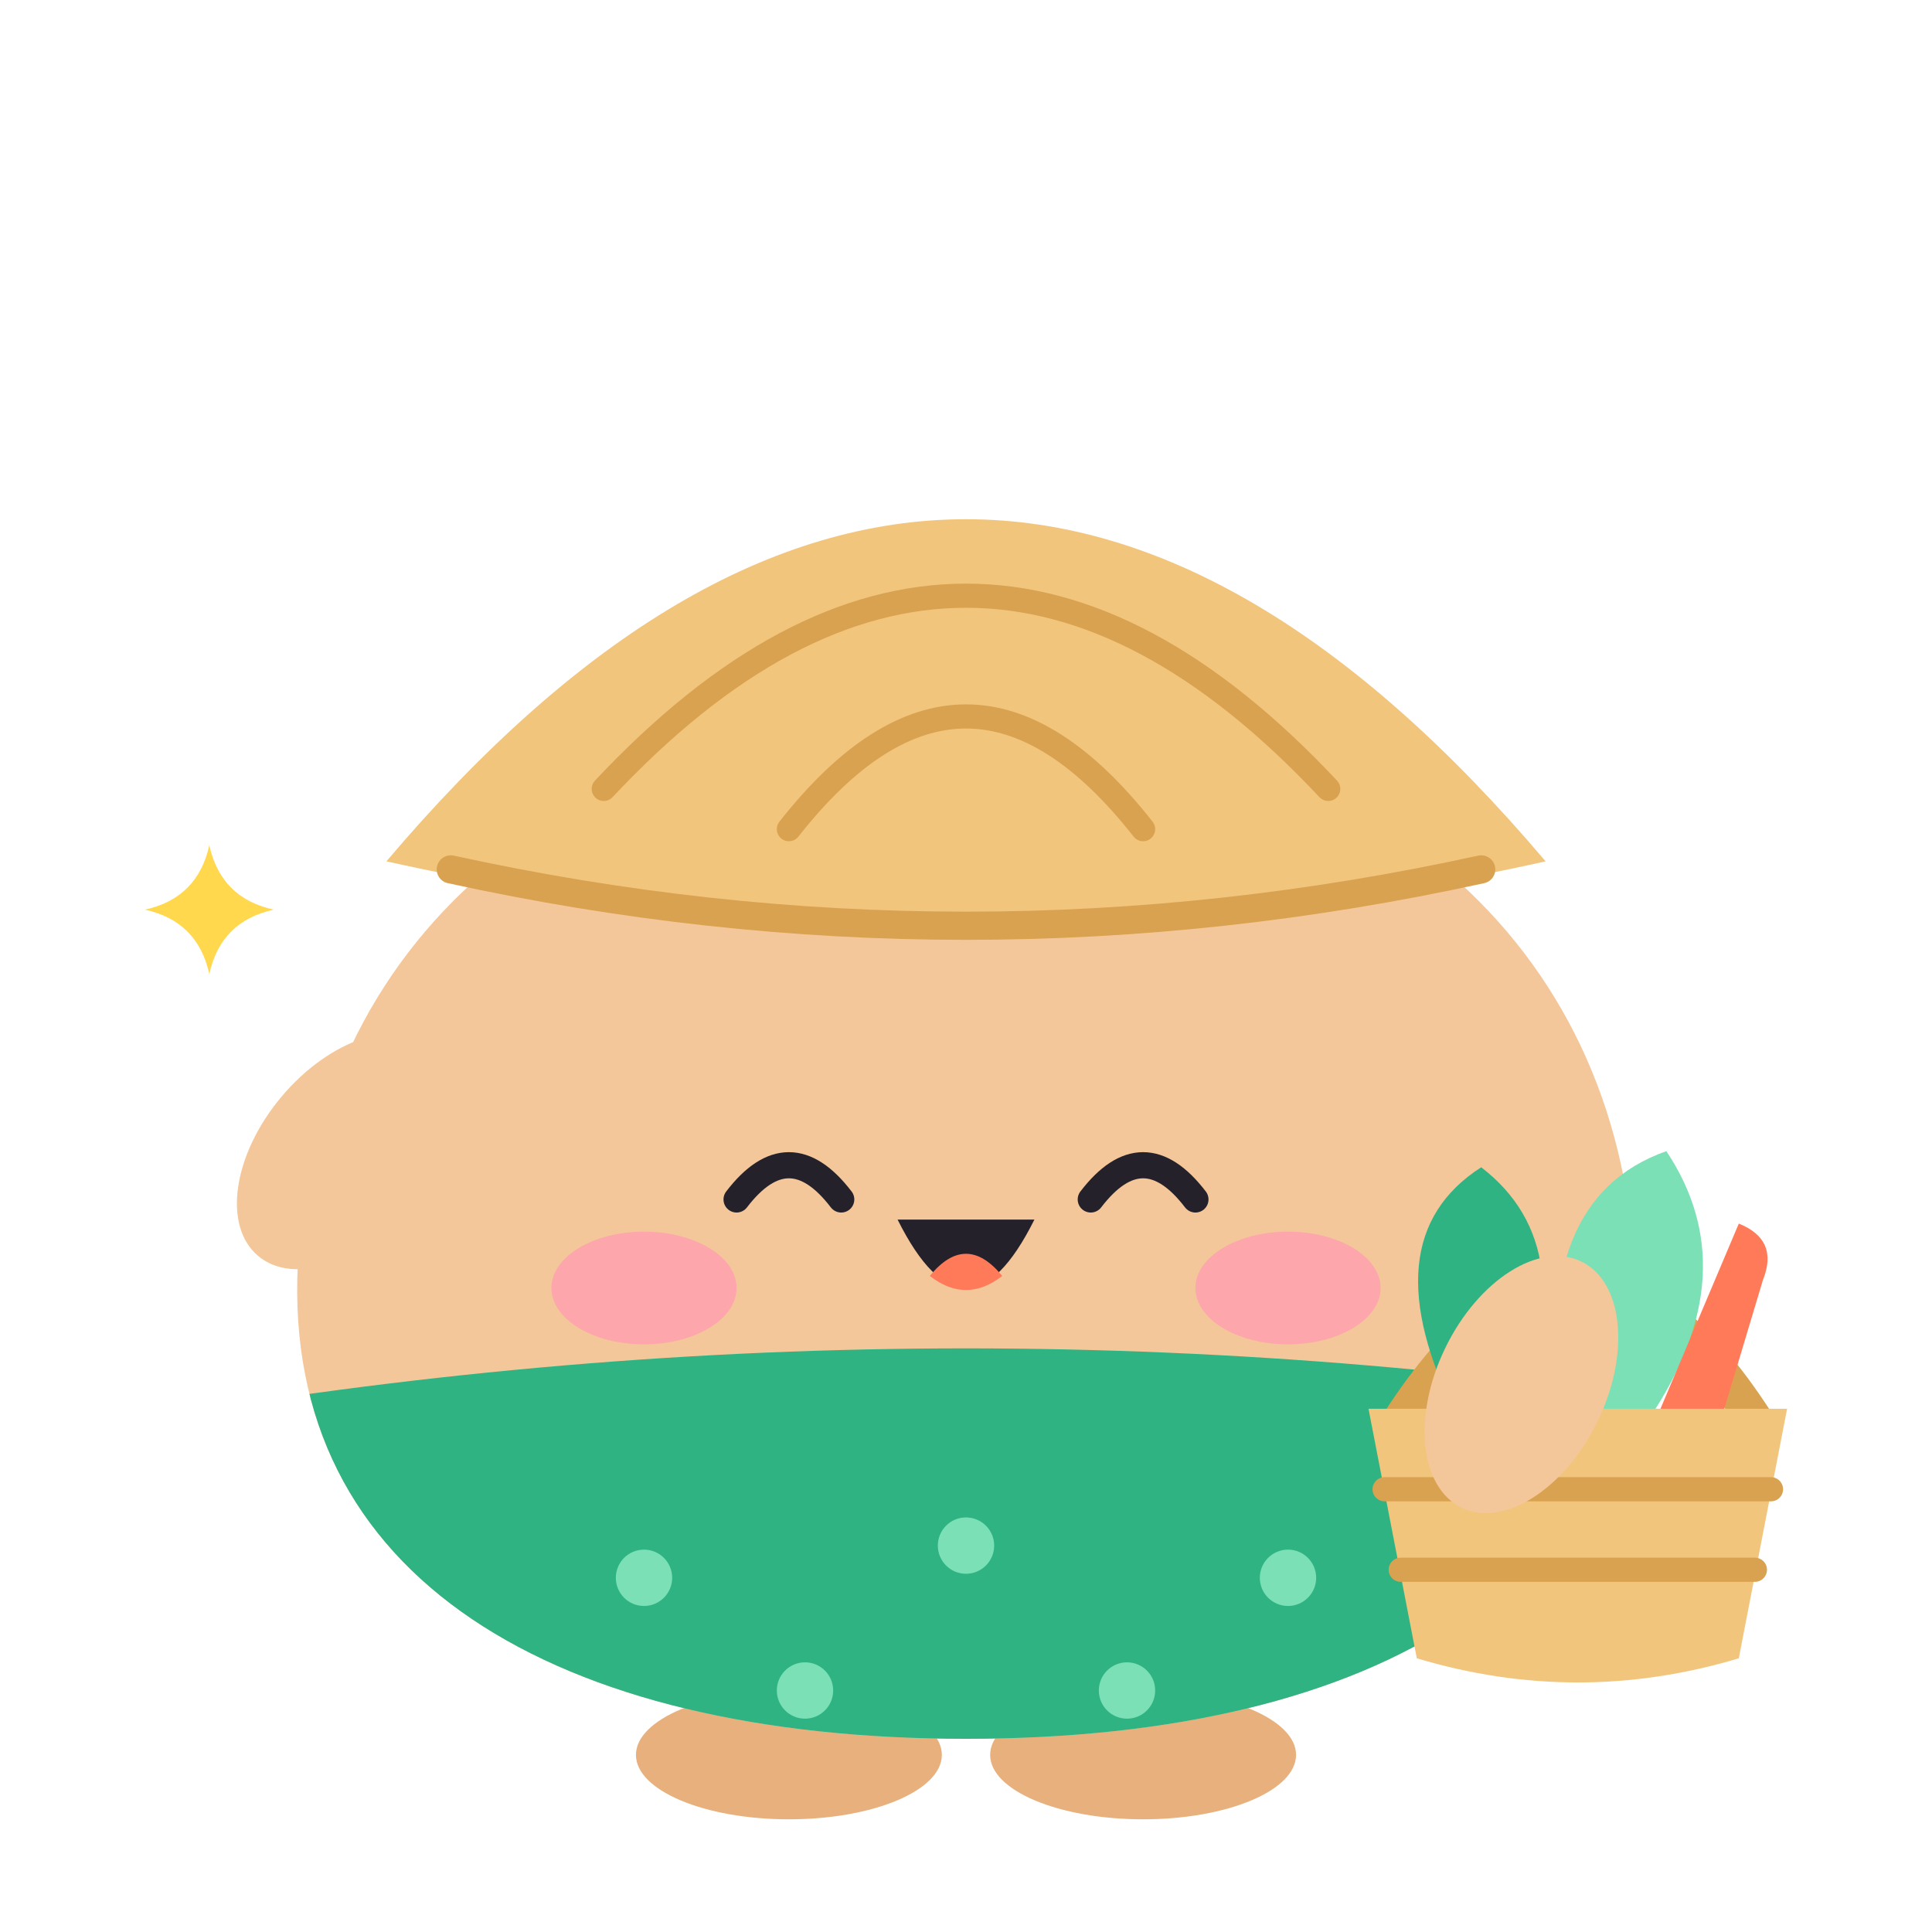
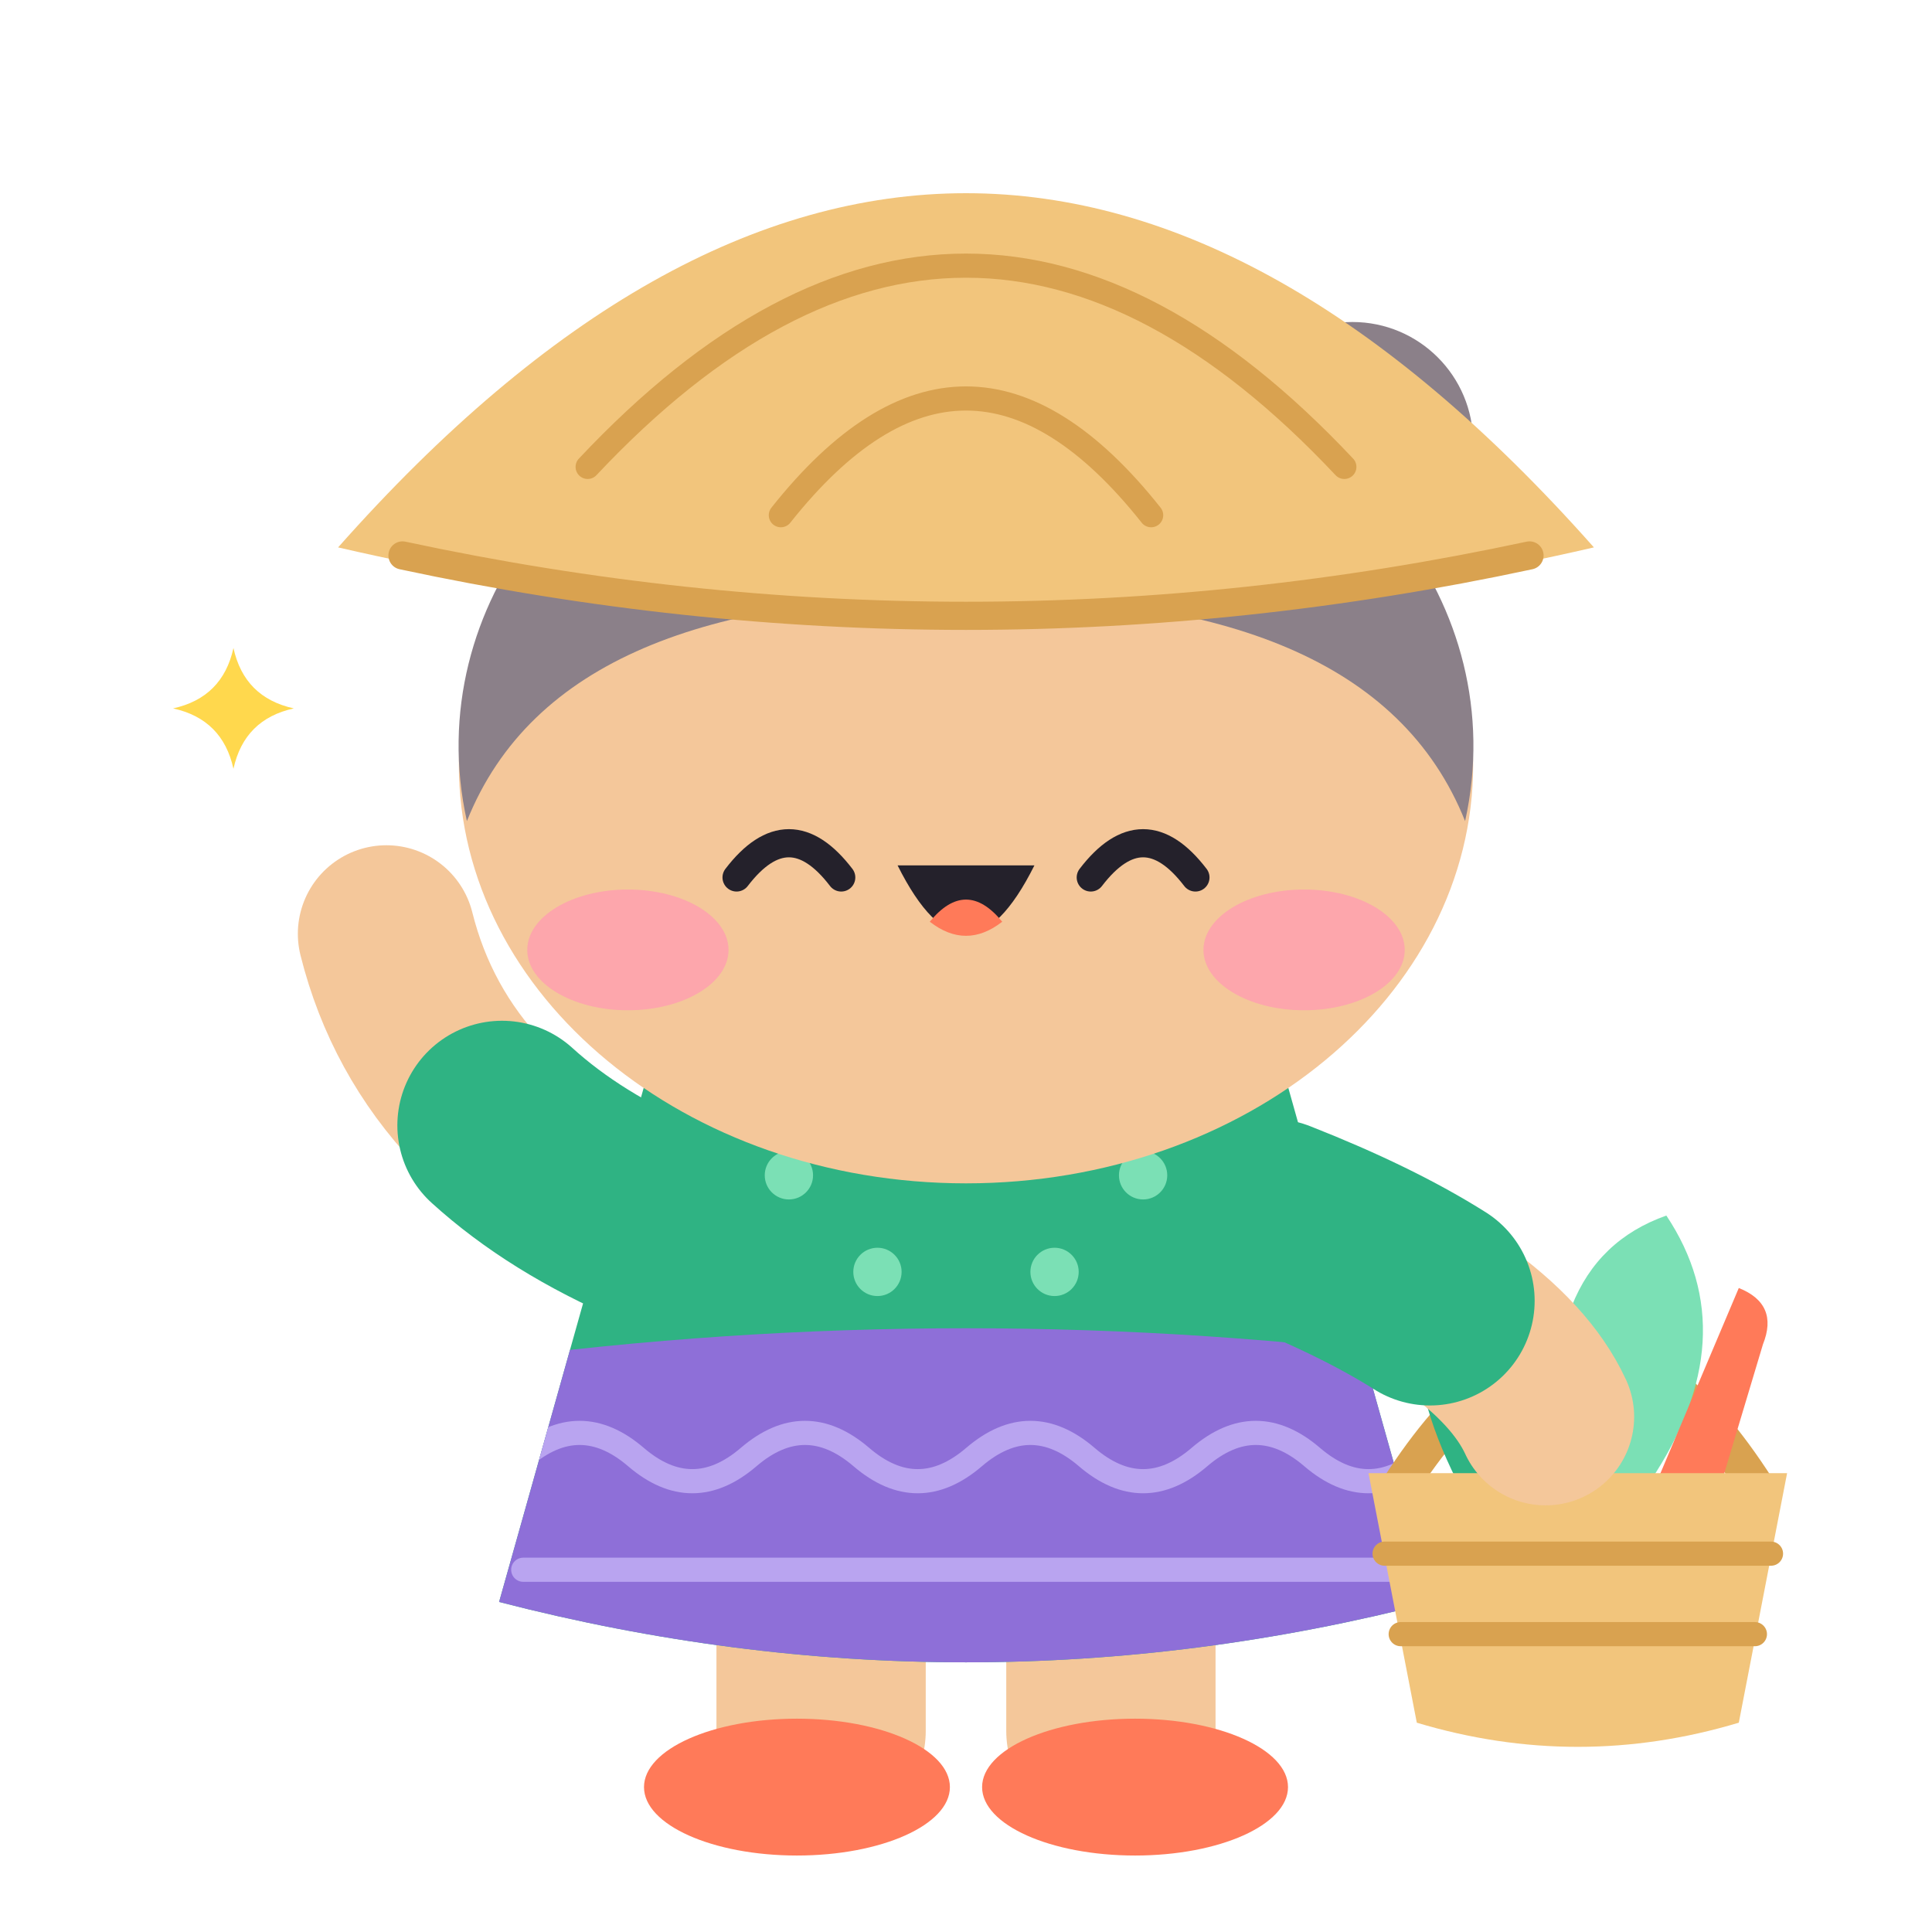
<svg xmlns="http://www.w3.org/2000/svg" viewBox="0 0 480 480" width="480" height="480">
-   <ellipse cx="196" cy="436" rx="38" ry="16" fill="#E7B07C" />
-   <ellipse cx="284" cy="436" rx="38" ry="16" fill="#E7B07C" />
-   <ellipse cx="86" cy="286" rx="34" ry="21" fill="#F4C79A" transform="rotate(-50 86 286)" />
-   <path d="M240 178 C342 178 402 236 406 314 C410 392 342 432 240 432 C138 432 70 392 74 314 C78 236 138 178 240 178 Z" fill="#F4C79A" />
-   <clipPath id="b2">
-     <path d="M240 178 C342 178 402 236 406 314 C410 392 342 432 240 432 C138 432 70 392 74 314 C78 236 138 178 240 178 Z" />
+   <path d="M204 392 V430 M276 392 V430" stroke="#F4C79A" stroke-width="52" stroke-linecap="round" />
+   <ellipse cx="198" cy="444" rx="38" ry="17" fill="#FF7A59" />
+   <ellipse cx="282" cy="444" rx="38" ry="17" fill="#FF7A59" />
+   <path d="M164 304 Q108.0 280.0 96 232" stroke="#F4C79A" stroke-width="44" stroke-linecap="round" fill="none" />
+   <path d="M164 304 Q140.48 293.92 124.722 279.606" stroke="#2FB383" stroke-width="52" stroke-linecap="round" fill="none" />
+   <clipPath id="c34295">
+     <path d="M160 270 Q240 246 320 270 L356 398 Q240 428 124 398 Z" />
  </clipPath>
-   <g clip-path="url(#b2)">
-     <path d="M40 352 Q240 318 440 352 L440 470 L40 470 Z" fill="#2FB383" />
-     <circle cx="160" cy="392" r="7" fill="#7BE0B5" />
-     <circle cx="240" cy="384" r="7" fill="#7BE0B5" />
-     <circle cx="320" cy="392" r="7" fill="#7BE0B5" />
-     <circle cx="200" cy="420" r="7" fill="#7BE0B5" />
-     <circle cx="280" cy="420" r="7" fill="#7BE0B5" />
+   <path d="M160 270 Q240 246 320 270 L356 398 Q240 428 124 398 Z" fill="#2FB383" />
+   <g clip-path="url(#c34295)">
+     <circle cx="196" cy="292" r="6" fill="#7BE0B5" />
+     <circle cx="240" cy="284" r="6" fill="#7BE0B5" />
+     <circle cx="284" cy="292" r="6" fill="#7BE0B5" />
+     <circle cx="218" cy="316" r="6" fill="#7BE0B5" />
+     <circle cx="262" cy="316" r="6" fill="#7BE0B5" />
+     <path d="M120 338 Q240 322 360 338 V430 H120 Z" fill="#8E6FD8" />
+     <path d="M130 362 q14 -12 28 0 t28 0 t28 0 t28 0 t28 0 t28 0 t28 0 t28 0 M130 390 h230" stroke="#B9A4F0" stroke-width="6" fill="none" stroke-linecap="round" />
  </g>
-   <path d="M96 214 Q240 44 384 214 Q240 246 96 214 Z" fill="#F2C57C" />
-   <path d="M150 196 Q240 100 330 196 M196 206 Q240 150 284 206" stroke="#D9A250" stroke-width="6" fill="none" stroke-linecap="round" />
-   <path d="M112 216 Q240 244 368 216" stroke="#D9A250" stroke-width="7" fill="none" stroke-linecap="round" />
-   <g transform="translate(0 32)">
-     <ellipse cx="160" cy="288" rx="23" ry="14" fill="#FF9DB0" opacity="0.8" />
-     <ellipse cx="320" cy="288" rx="23" ry="14" fill="#FF9DB0" opacity="0.8" />
-     <path d="M183 266 q13 -17 26 0 M271 266 q13 -17 26 0" stroke="#24212B" stroke-width="6.5" stroke-linecap="round" fill="none" />
-     <path d="M223 271 q17 34 34 0 z" fill="#24212B" />
-     <path d="M231 285 q9 7 18 0 q-9 -11 -18 0 z" fill="#FF7A59" />
+   <ellipse cx="240" cy="190" rx="126" ry="104" fill="#F4C79A" />
+   <circle cx="336" cy="110" r="30" fill="#8B8089" />
+   <path d="M116 204 C104 150 146 100 196 98 L284 98 C334 100 376 150 364 204 C348 164 304 148 240 148 C176 148 132 164 116 204 Z" fill="#8B8089" />
+   <path d="M84 136 Q240 -40 396 136 Q240 172 84 136 Z" fill="#F2C57C" />
+   <path d="M146 116 Q240 16 334 116 M194 128 Q240 70 286 128" stroke="#D9A250" stroke-width="6" fill="none" stroke-linecap="round" />
+   <path d="M100 138 Q240 168 380 138" stroke="#D9A250" stroke-width="7" fill="none" stroke-linecap="round" />
+   <g transform="translate(0 -48)">
+     <ellipse cx="156" cy="284" rx="25" ry="15" fill="#FF9DB0" opacity="0.8" />
+     <ellipse cx="324" cy="284" rx="25" ry="15" fill="#FF9DB0" opacity="0.8" />
+     <path d="M183 266 q13 -17 26 0 M271 266 q13 -17 26 0" stroke="#24212B" stroke-width="7" stroke-linecap="round" fill="none" />
+     <path d="M223 263 q17 34 34 0 z" fill="#24212B" />
+     <path d="M231 277 q9 7 18 0 q-9 -11 -18 0 z" fill="#FF7A59" />
  </g>
-   <path d="M52 210 q2.88 13.12 16 16 q-13.12 2.88 -16 16 q-2.88 -13.12 -16 -16 q13.12 -2.88 16 -16 z" fill="#FFD84D" />
-   <path d="M346 356 q46 -74 92 0" stroke="#D9A250" stroke-width="9" fill="none" stroke-linecap="round" />
-   <path d="M362 352 q-22 -44 6 -62 q26 20 8 62 z" fill="#2FB383" />
-   <path d="M388 352 q-8 -54 26 -66 q20 30 -4 66 z" fill="#7BE0B5" />
-   <path d="M410 356 l22 -52 q10 4 6 14 l-12 40 z" fill="#FF7A59" />
-   <path d="M340 350 h104 l-12 62 q-40 12 -80 0 z" fill="#F2C57C" />
-   <path d="M344 370 h96 M348 390 h88" stroke="#D9A250" stroke-width="6" stroke-linecap="round" />
-   <ellipse cx="378" cy="344" rx="34" ry="21" fill="#F4C79A" transform="rotate(-64 378 344)" />
+   <path d="M346 372 q46 -74 92 0" stroke="#D9A250" stroke-width="9" fill="none" stroke-linecap="round" />
+   <path d="M362 368 q-22 -44 6 -62 q26 20 8 62 z" fill="#2FB383" />
+   <path d="M388 368 q-8 -54 26 -66 q20 30 -4 66 z" fill="#7BE0B5" />
+   <path d="M410 372 l22 -52 q10 4 6 14 l-12 40 z" fill="#FF7A59" />
+   <path d="M340 366 h104 l-12 62 q-40 12 -80 0 z" fill="#F2C57C" />
+   <path d="M344 386 h96 M348 406 h88" stroke="#D9A250" stroke-width="6" stroke-linecap="round" />
+   <path d="M316 304 Q372.0 326.0 384 352" stroke="#F4C79A" stroke-width="44" stroke-linecap="round" fill="none" />
+   <path d="M316 304 Q339.52 313.24 355.278 323.186" stroke="#2FB383" stroke-width="52" stroke-linecap="round" fill="none" />
+   <path d="M58 161 q2.7 12.3 15 15 q-12.3 2.7 -15 15 q-2.7 -12.3 -15 -15 q12.3 -2.7 15 -15 z" fill="#FFD84D" />
</svg>
